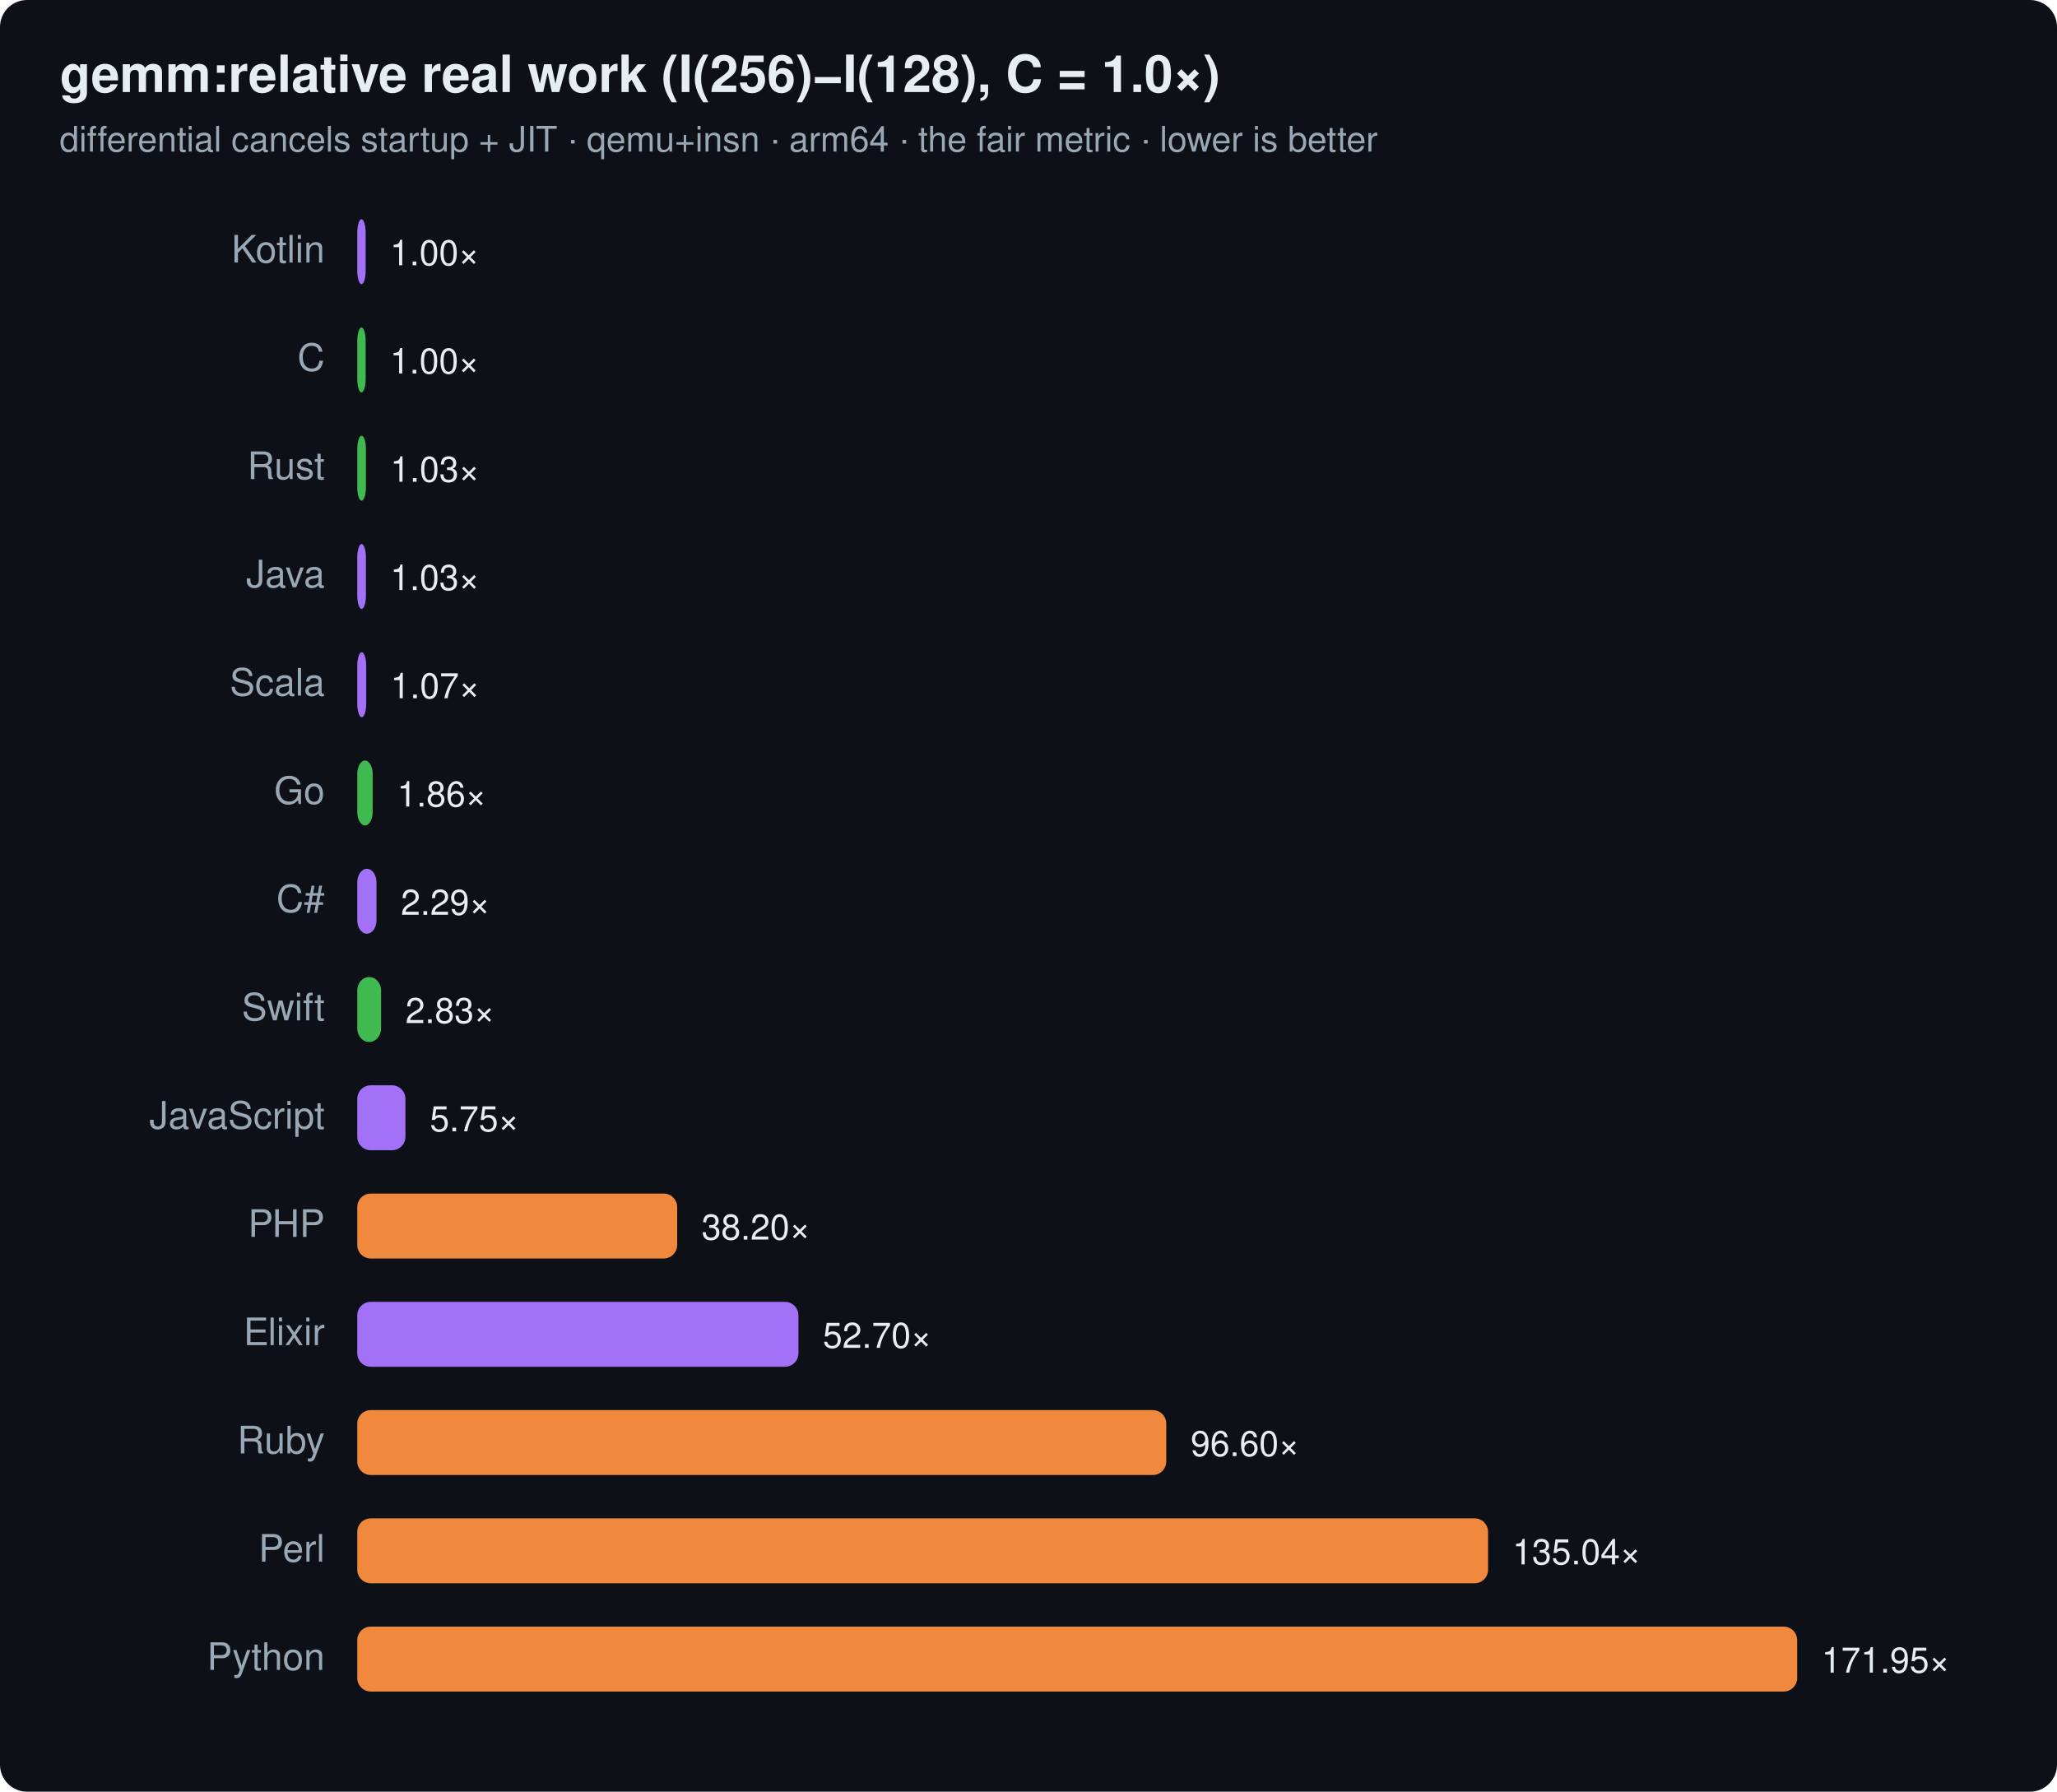
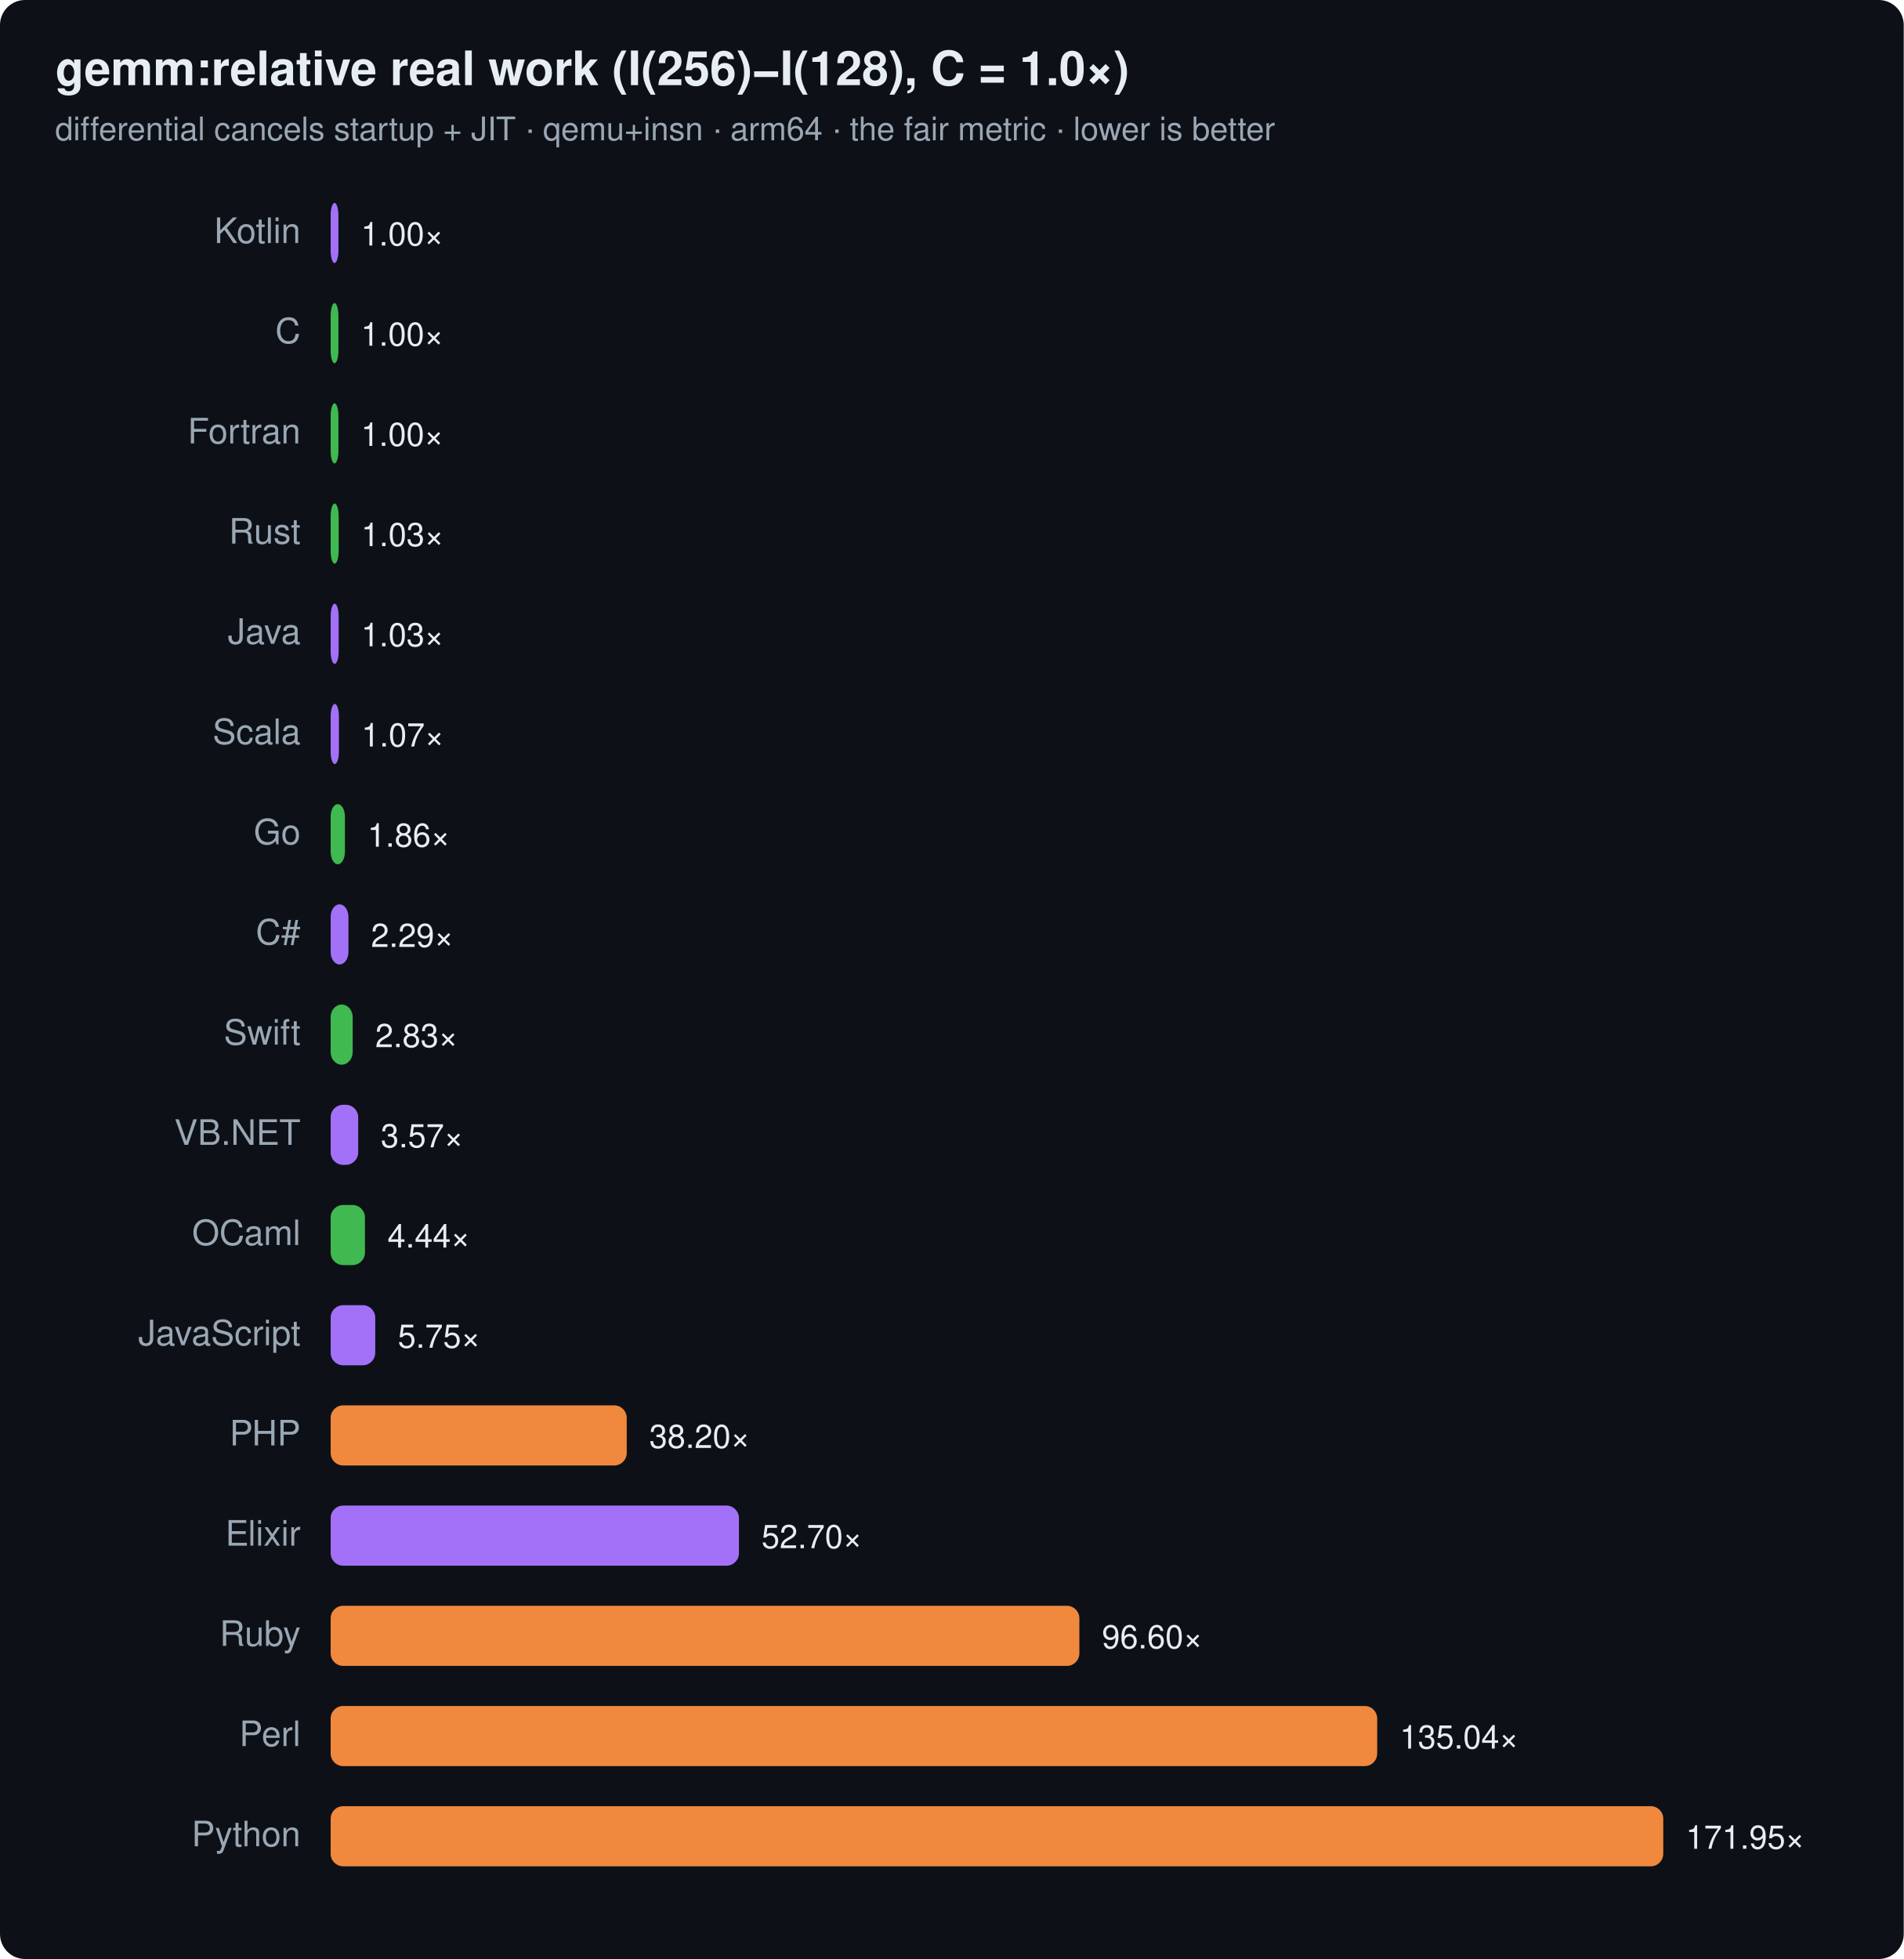
- <svg xmlns="http://www.w3.org/2000/svg" width="760" height="662" viewBox="0 0 760 662" font-family="ui-sans-serif,system-ui,Segoe UI,Helvetica,Arial">
-   <rect width="760" height="662" rx="10" fill="#0d1117" />
+ <svg xmlns="http://www.w3.org/2000/svg" width="760" height="782" viewBox="0 0 760 782" font-family="ui-sans-serif,system-ui,Segoe UI,Helvetica,Arial">
+   <rect width="760" height="782" rx="10" fill="#0d1117" />
  <text x="22" y="34" font-size="19" font-weight="700" fill="#e6edf3">gemm:relative real work (I(256)−I(128), C = 1.0×)</text>
  <text x="22" y="56" font-size="13" fill="#9aa7b4">differential cancels startup + JIT · qemu+insn · arm64 · the fair metric · lower is better</text>
  <text x="120" y="97" text-anchor="end" font-size="14" fill="#9aa7b4">Kotlin</text>
  <rect x="132" y="81" width="3.1" height="24" rx="5" fill="#a371f7" />
  <text x="144.1" y="98" font-size="13" fill="#e6edf3">1.00×</text>
  <text x="120" y="137" text-anchor="end" font-size="14" fill="#9aa7b4">C</text>
  <rect x="132" y="121" width="3.1" height="24" rx="5" fill="#3fb950" />
  <text x="144.1" y="138" font-size="13" fill="#e6edf3">1.00×</text>
-   <text x="120" y="177" text-anchor="end" font-size="14" fill="#9aa7b4">Rust</text>
-   <rect x="132" y="161" width="3.2" height="24" rx="5" fill="#3fb950" />
-   <text x="144.2" y="178" font-size="13" fill="#e6edf3">1.03×</text>
-   <text x="120" y="217" text-anchor="end" font-size="14" fill="#9aa7b4">Java</text>
-   <rect x="132" y="201" width="3.2" height="24" rx="5" fill="#a371f7" />
+   <text x="120" y="177" text-anchor="end" font-size="14" fill="#9aa7b4">Fortran</text>
+   <rect x="132" y="161" width="3.1" height="24" rx="5" fill="#3fb950" />
+   <text x="144.1" y="178" font-size="13" fill="#e6edf3">1.00×</text>
+   <text x="120" y="217" text-anchor="end" font-size="14" fill="#9aa7b4">Rust</text>
+   <rect x="132" y="201" width="3.2" height="24" rx="5" fill="#3fb950" />
  <text x="144.2" y="218" font-size="13" fill="#e6edf3">1.03×</text>
-   <text x="120" y="257" text-anchor="end" font-size="14" fill="#9aa7b4">Scala</text>
-   <rect x="132" y="241" width="3.3" height="24" rx="5" fill="#a371f7" />
-   <text x="144.3" y="258" font-size="13" fill="#e6edf3">1.07×</text>
-   <text x="120" y="297" text-anchor="end" font-size="14" fill="#9aa7b4">Go</text>
-   <rect x="132" y="281" width="5.7" height="24" rx="5" fill="#3fb950" />
-   <text x="146.7" y="298" font-size="13" fill="#e6edf3">1.86×</text>
-   <text x="120" y="337" text-anchor="end" font-size="14" fill="#9aa7b4">C#</text>
-   <rect x="132" y="321" width="7.1" height="24" rx="5" fill="#a371f7" />
-   <text x="148.1" y="338" font-size="13" fill="#e6edf3">2.29×</text>
-   <text x="120" y="377" text-anchor="end" font-size="14" fill="#9aa7b4">Swift</text>
-   <rect x="132" y="361" width="8.8" height="24" rx="5" fill="#3fb950" />
-   <text x="149.8" y="378" font-size="13" fill="#e6edf3">2.83×</text>
-   <text x="120" y="417" text-anchor="end" font-size="14" fill="#9aa7b4">JavaScript</text>
-   <rect x="132" y="401" width="17.8" height="24" rx="5" fill="#a371f7" />
-   <text x="158.8" y="418" font-size="13" fill="#e6edf3">5.75×</text>
-   <text x="120" y="457" text-anchor="end" font-size="14" fill="#9aa7b4">PHP</text>
-   <rect x="132" y="441" width="118.2" height="24" rx="5" fill="#f0883e" />
-   <text x="259.2" y="458" font-size="13" fill="#e6edf3">38.20×</text>
-   <text x="120" y="497" text-anchor="end" font-size="14" fill="#9aa7b4">Elixir</text>
-   <rect x="132" y="481" width="163.0" height="24" rx="5" fill="#a371f7" />
-   <text x="304.0" y="498" font-size="13" fill="#e6edf3">52.70×</text>
-   <text x="120" y="537" text-anchor="end" font-size="14" fill="#9aa7b4">Ruby</text>
-   <rect x="132" y="521" width="298.9" height="24" rx="5" fill="#f0883e" />
-   <text x="439.9" y="538" font-size="13" fill="#e6edf3">96.60×</text>
-   <text x="120" y="577" text-anchor="end" font-size="14" fill="#9aa7b4">Perl</text>
-   <rect x="132" y="561" width="417.8" height="24" rx="5" fill="#f0883e" />
-   <text x="558.8" y="578" font-size="13" fill="#e6edf3">135.04×</text>
-   <text x="120" y="617" text-anchor="end" font-size="14" fill="#9aa7b4">Python</text>
-   <rect x="132" y="601" width="532.0" height="24" rx="5" fill="#f0883e" />
-   <text x="673.0" y="618" font-size="13" fill="#e6edf3">171.95×</text>
+   <text x="120" y="257" text-anchor="end" font-size="14" fill="#9aa7b4">Java</text>
+   <rect x="132" y="241" width="3.2" height="24" rx="5" fill="#a371f7" />
+   <text x="144.2" y="258" font-size="13" fill="#e6edf3">1.03×</text>
+   <text x="120" y="297" text-anchor="end" font-size="14" fill="#9aa7b4">Scala</text>
+   <rect x="132" y="281" width="3.3" height="24" rx="5" fill="#a371f7" />
+   <text x="144.3" y="298" font-size="13" fill="#e6edf3">1.07×</text>
+   <text x="120" y="337" text-anchor="end" font-size="14" fill="#9aa7b4">Go</text>
+   <rect x="132" y="321" width="5.7" height="24" rx="5" fill="#3fb950" />
+   <text x="146.7" y="338" font-size="13" fill="#e6edf3">1.86×</text>
+   <text x="120" y="377" text-anchor="end" font-size="14" fill="#9aa7b4">C#</text>
+   <rect x="132" y="361" width="7.1" height="24" rx="5" fill="#a371f7" />
+   <text x="148.1" y="378" font-size="13" fill="#e6edf3">2.29×</text>
+   <text x="120" y="417" text-anchor="end" font-size="14" fill="#9aa7b4">Swift</text>
+   <rect x="132" y="401" width="8.8" height="24" rx="5" fill="#3fb950" />
+   <text x="149.8" y="418" font-size="13" fill="#e6edf3">2.83×</text>
+   <text x="120" y="457" text-anchor="end" font-size="14" fill="#9aa7b4">VB.NET</text>
+   <rect x="132" y="441" width="11.0" height="24" rx="5" fill="#a371f7" />
+   <text x="152.0" y="458" font-size="13" fill="#e6edf3">3.57×</text>
+   <text x="120" y="497" text-anchor="end" font-size="14" fill="#9aa7b4">OCaml</text>
+   <rect x="132" y="481" width="13.7" height="24" rx="5" fill="#3fb950" />
+   <text x="154.7" y="498" font-size="13" fill="#e6edf3">4.44×</text>
+   <text x="120" y="537" text-anchor="end" font-size="14" fill="#9aa7b4">JavaScript</text>
+   <rect x="132" y="521" width="17.8" height="24" rx="5" fill="#a371f7" />
+   <text x="158.8" y="538" font-size="13" fill="#e6edf3">5.75×</text>
+   <text x="120" y="577" text-anchor="end" font-size="14" fill="#9aa7b4">PHP</text>
+   <rect x="132" y="561" width="118.2" height="24" rx="5" fill="#f0883e" />
+   <text x="259.2" y="578" font-size="13" fill="#e6edf3">38.20×</text>
+   <text x="120" y="617" text-anchor="end" font-size="14" fill="#9aa7b4">Elixir</text>
+   <rect x="132" y="601" width="163.0" height="24" rx="5" fill="#a371f7" />
+   <text x="304.0" y="618" font-size="13" fill="#e6edf3">52.70×</text>
+   <text x="120" y="657" text-anchor="end" font-size="14" fill="#9aa7b4">Ruby</text>
+   <rect x="132" y="641" width="298.9" height="24" rx="5" fill="#f0883e" />
+   <text x="439.9" y="658" font-size="13" fill="#e6edf3">96.60×</text>
+   <text x="120" y="697" text-anchor="end" font-size="14" fill="#9aa7b4">Perl</text>
+   <rect x="132" y="681" width="417.8" height="24" rx="5" fill="#f0883e" />
+   <text x="558.8" y="698" font-size="13" fill="#e6edf3">135.04×</text>
+   <text x="120" y="737" text-anchor="end" font-size="14" fill="#9aa7b4">Python</text>
+   <rect x="132" y="721" width="532.0" height="24" rx="5" fill="#f0883e" />
+   <text x="673.0" y="738" font-size="13" fill="#e6edf3">171.95×</text>
</svg>
